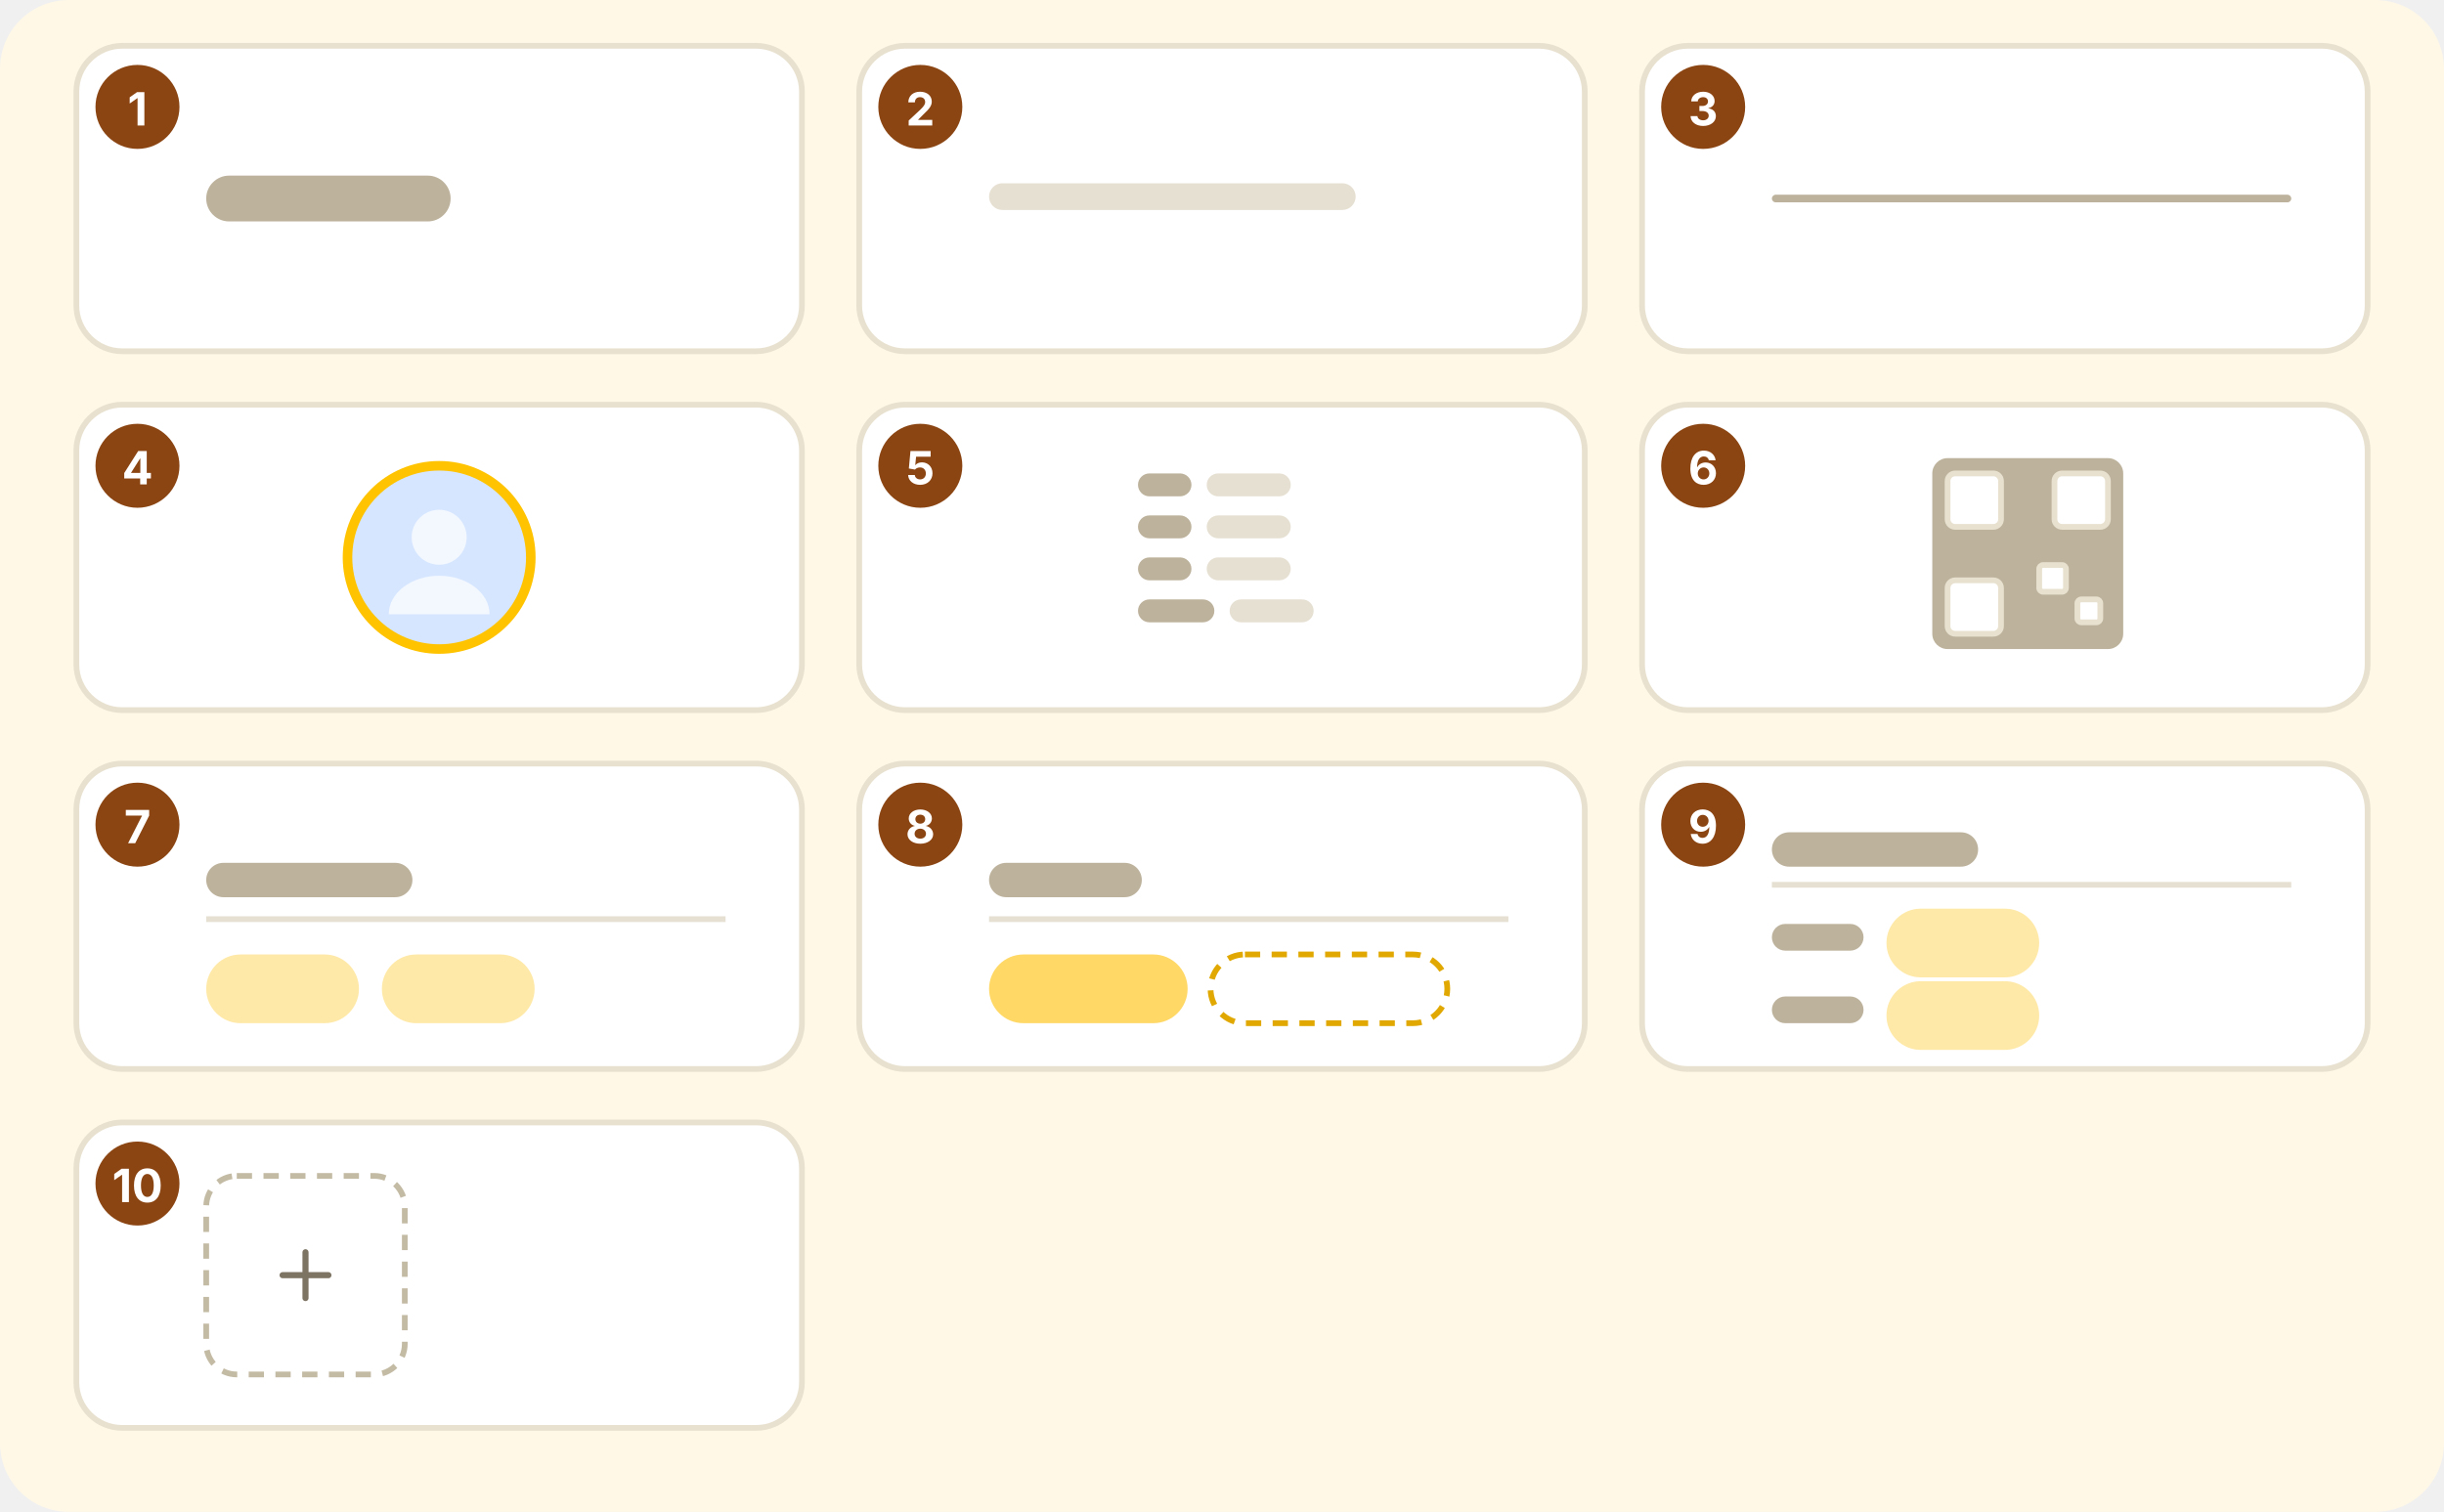
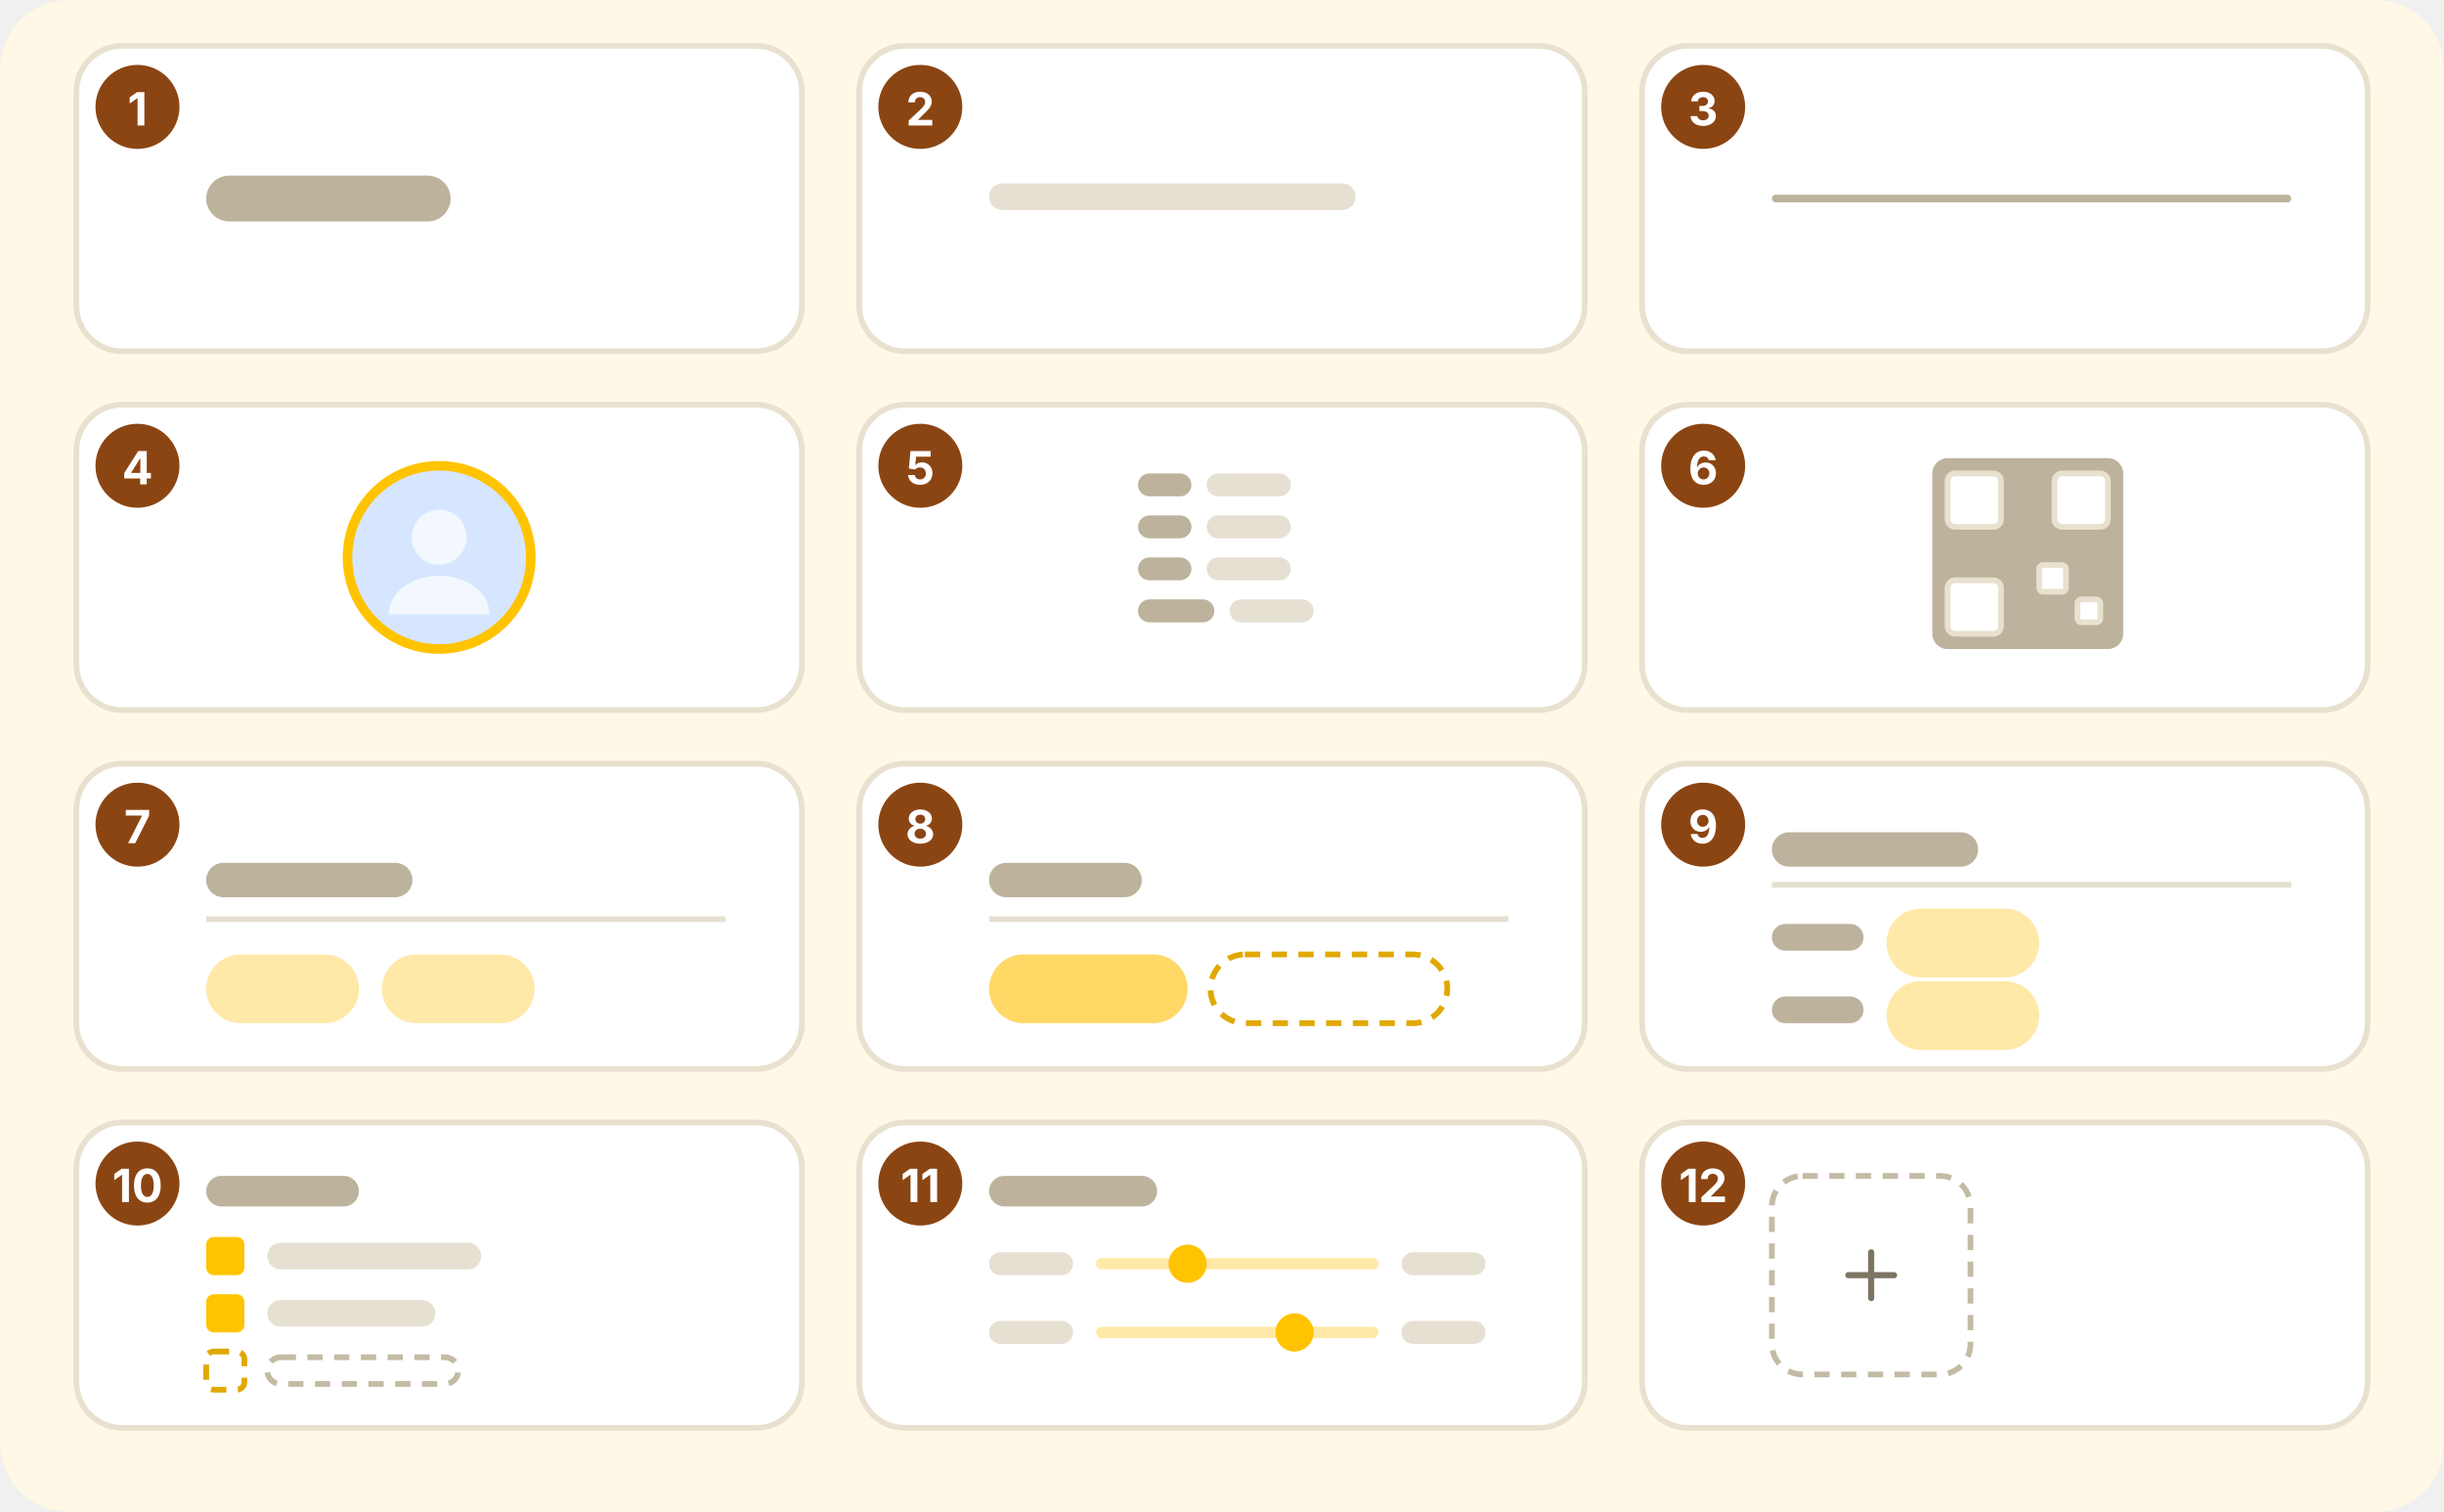
<svg xmlns="http://www.w3.org/2000/svg" viewBox="0 0 640 396" width="640" height="396" role="img" aria-label="Block types">
  <style>
.pg{fill:#FFF8E7}.cd{fill:#fff;stroke:#E8E1CF;stroke-width:1.5}.ln{fill:#E6E0D2}.hd{fill:#BDB29C}
.pl{fill:#FFE9A8}.pl2{fill:#FFD866}.ac{fill:#FFC300}.acs{fill:none;stroke:#FFC300;stroke-width:2.5}
.ds{fill:none;stroke:#C4BBA5;stroke-width:1.5;stroke-dasharray:4 3}.dsa{fill:none;stroke:#E0A800;stroke-width:1.5;stroke-dasharray:4 3}
.bt{fill:#fff;stroke:#D6CEBA;stroke-width:1.2}.ic{fill:none;stroke:#7d7464;stroke-width:1.6;stroke-linecap:round;stroke-linejoin:round}
.icw{fill:none;stroke:#fff;stroke-width:1.8;stroke-linecap:round}.dg{fill:#EF4444}
.hov{fill:#FFC300;fill-opacity:.07;stroke:#FFC300;stroke-width:1.5;stroke-dasharray:5 4}
.mk{fill:#8B4513}.mt{fill:#fff;font:700 12px -apple-system,"Segoe UI",sans-serif;text-anchor:middle;dominant-baseline:central}
.ar{fill:none;stroke:#8B4513;stroke-width:2.2;stroke-linecap:round;stroke-linejoin:round}
.num{fill:#9C9078;font:700 20px -apple-system,"Segoe UI",sans-serif;text-anchor:middle;dominant-baseline:central}
.key{fill:#5b5348;font:600 11px -apple-system,"Segoe UI",sans-serif;text-anchor:middle;dominant-baseline:central}
.im1{fill:#D6E6FF}.im2{fill:#FFD3E0}.im3{fill:#CFF0DD}.imf{fill:#fff;fill-opacity:.7}
.slot{fill:#FFC300;fill-opacity:.06}.toast{fill:#2b2b30}.tl{fill:#fff;fill-opacity:.55}.cur{fill:#1d1d1f;stroke:#fff;stroke-width:1.2}
.g1{stop-color:#FFD6E7}.g2{stop-color:#C9E4FF}.glass{fill:#fff;fill-opacity:.62;stroke:#fff;stroke-opacity:.8}
@media (prefers-color-scheme:dark){
.pg{fill:#1f1f24}.cd{fill:#2a2a30;stroke:#3d3d46}.ln{fill:#44444d}.hd{fill:#7d7d89}
.pl{fill:#5b4b16}.pl2{fill:#7a6214}.ds{stroke:#62626d}.bt{fill:#2a2a30;stroke:#50505b}.ic{stroke:#b9b9c4}
.mk{fill:#FFC300}.mt{fill:#1d1d1f}.ar{stroke:#FFC300}.num{fill:#8f8f9b}.key{fill:#d5d5de}
.im1{fill:#2d3f5e}.im2{fill:#5e2e3f}.im3{fill:#2e5c47}.imf{fill-opacity:.25}.slot{fill-opacity:.08}
.toast{fill:#e8e8ee}.tl{fill:#1d1d1f;fill-opacity:.5}
.g1{stop-color:#3a2a44}.g2{stop-color:#1f2e46}.glass{fill:#2a2a30;fill-opacity:.7;stroke:#4a4a55}
}
</style>
  <rect x="0" y="0" width="640" height="396" rx="18" class="pg" />
  <rect x="20" y="12" width="190" height="80" rx="12" class="cd" />
  <rect x="54" y="46" width="64" height="12" rx="6" class="hd" />
  <circle cx="36" cy="28" r="11" class="mk" />
  <text x="36" y="28.5" class="mt">1</text>
  <rect x="225" y="12" width="190" height="80" rx="12" class="cd" />
  <rect x="259" y="48" width="96" height="7" rx="3.5" class="ln" />
  <circle cx="241" cy="28" r="11" class="mk" />
  <text x="241" y="28.5" class="mt">2</text>
  <rect x="430" y="12" width="190" height="80" rx="12" class="cd" />
  <rect x="464" y="51" width="136" height="2" rx="1" class="hd" />
  <circle cx="446" cy="28" r="11" class="mk" />
  <text x="446" y="28.5" class="mt">3</text>
  <rect x="20" y="106" width="190" height="80" rx="12" class="cd" />
  <circle cx="115" cy="146" r="24" class="im1" />
  <circle cx="115" cy="146" r="24" class="acs" />
  <circle cx="115" cy="140.72" r="7.2" class="imf" />
  <path class="imf" d="M101.8 160.88a13.2 10.08 0 0 1 26.4 0z" />
  <circle cx="36" cy="122" r="11" class="mk" />
  <text x="36" y="122.5" class="mt">4</text>
  <rect x="225" y="106" width="190" height="80" rx="12" class="cd" />
  <rect x="298" y="124" width="14" height="6" rx="3" class="hd" />
  <rect x="316" y="124" width="22" height="6" rx="3" class="ln" />
  <rect x="298" y="135" width="14" height="6" rx="3" class="hd" />
  <rect x="316" y="135" width="22" height="6" rx="3" class="ln" />
  <rect x="298" y="146" width="14" height="6" rx="3" class="hd" />
  <rect x="316" y="146" width="22" height="6" rx="3" class="ln" />
  <rect x="298" y="157" width="20" height="6" rx="3" class="hd" />
  <rect x="322" y="157" width="22" height="6" rx="3" class="ln" />
  <circle cx="241" cy="122" r="11" class="mk" />
  <text x="241" y="122.5" class="mt">5</text>
  <rect x="430" y="106" width="190" height="80" rx="12" class="cd" />
  <rect x="506" y="120" width="50" height="50" rx="4" class="hd" />
  <rect x="510" y="124" width="14" height="14" rx="2" class="cd" />
  <rect x="538" y="124" width="14" height="14" rx="2" class="cd" />
  <rect x="510" y="152" width="14" height="14" rx="2" class="cd" />
  <rect x="534" y="148" width="7" height="7" rx="1" class="cd" />
  <rect x="544" y="157" width="6" height="6" rx="1" class="cd" />
  <circle cx="446" cy="122" r="11" class="mk" />
  <text x="446" y="122.5" class="mt">6</text>
  <rect x="20" y="200" width="190" height="80" rx="12" class="cd" />
  <rect x="54" y="226" width="54" height="9" rx="4.5" class="hd" />
  <rect x="54" y="240" width="136" height="1.5" rx="0" class="ln" />
  <rect x="54" y="250" width="40" height="18" rx="9" class="pl" />
  <rect x="100" y="250" width="40" height="18" rx="9" class="pl" />
  <circle cx="36" cy="216" r="11" class="mk" />
  <text x="36" y="216.5" class="mt">7</text>
  <rect x="225" y="200" width="190" height="80" rx="12" class="cd" />
  <rect x="259" y="226" width="40" height="9" rx="4.5" class="hd" />
  <rect x="259" y="240" width="136" height="1.5" rx="0" class="ln" />
  <rect x="259" y="250" width="52" height="18" rx="9" class="pl2" />
  <rect x="317" y="250" width="62" height="18" rx="9" class="dsa" />
  <circle cx="241" cy="216" r="11" class="mk" />
  <text x="241" y="216.5" class="mt">8</text>
  <rect x="430" y="200" width="190" height="80" rx="12" class="cd" />
  <rect x="464" y="218" width="54" height="9" rx="4.5" class="hd" />
  <rect x="464" y="231" width="136" height="1.5" rx="0" class="ln" />
  <rect x="464" y="242" width="24" height="7" rx="3.5" class="hd" />
  <rect x="494" y="238" width="40" height="18" rx="9" class="pl" />
  <rect x="464" y="261" width="24" height="7" rx="3.5" class="hd" />
  <rect x="494" y="257" width="40" height="18" rx="9" class="pl" />
  <circle cx="446" cy="216" r="11" class="mk" />
  <text x="446" y="216.5" class="mt">9</text>
  <rect x="20" y="294" width="190" height="80" rx="12" class="cd" />
-   <rect x="54" y="308" width="52" height="52" rx="8" class="ds" />
-   <path class="ic" d="M74 334h12M80 328v12" />
+   <rect x="54" y="324" width="10" height="10" rx="2" class="ac" />
+   <rect x="70" y="325.5" width="56" height="7" rx="3.5" class="ln" />
+   <rect x="54" y="339" width="10" height="10" rx="2" class="ac" />
+   <rect x="70" y="340.5" width="44" height="7" rx="3.5" class="ln" />
+   <rect x="54" y="354" width="10" height="10" rx="2" class="dsa" />
+   <rect x="70" y="355.5" width="50" height="7" rx="3.5" class="ds" />
+   <rect x="54" y="308" width="40" height="8" rx="4" class="hd" />
  <circle cx="36" cy="310" r="11" class="mk" />
  <text x="36" y="310.5" class="mt">10</text>
+   <rect x="225" y="294" width="190" height="80" rx="12" class="cd" />
+   <rect x="259" y="308" width="44" height="8" rx="4" class="hd" />
+   <rect x="259" y="328" width="22" height="6" rx="3" class="ln" />
+   <rect x="287" y="329.5" width="74" height="3" rx="1.5" class="pl" />
+   <circle cx="311" cy="331" r="5" class="ac" />
+   <rect x="367" y="328" width="22" height="6" rx="3" class="ln" />
+   <rect x="259" y="346" width="22" height="6" rx="3" class="ln" />
+   <rect x="287" y="347.5" width="74" height="3" rx="1.5" class="pl" />
+   <circle cx="339" cy="349" r="5" class="ac" />
+   <rect x="367" y="346" width="22" height="6" rx="3" class="ln" />
+   <circle cx="241" cy="310" r="11" class="mk" />
+   <text x="241" y="310.5" class="mt">11</text>
+   <rect x="430" y="294" width="190" height="80" rx="12" class="cd" />
+   <rect x="464" y="308" width="52" height="52" rx="8" class="ds" />
+   <path class="ic" d="M484 334h12M490 328v12" />
+   <circle cx="446" cy="310" r="11" class="mk" />
+   <text x="446" y="310.5" class="mt">12</text>
</svg>
